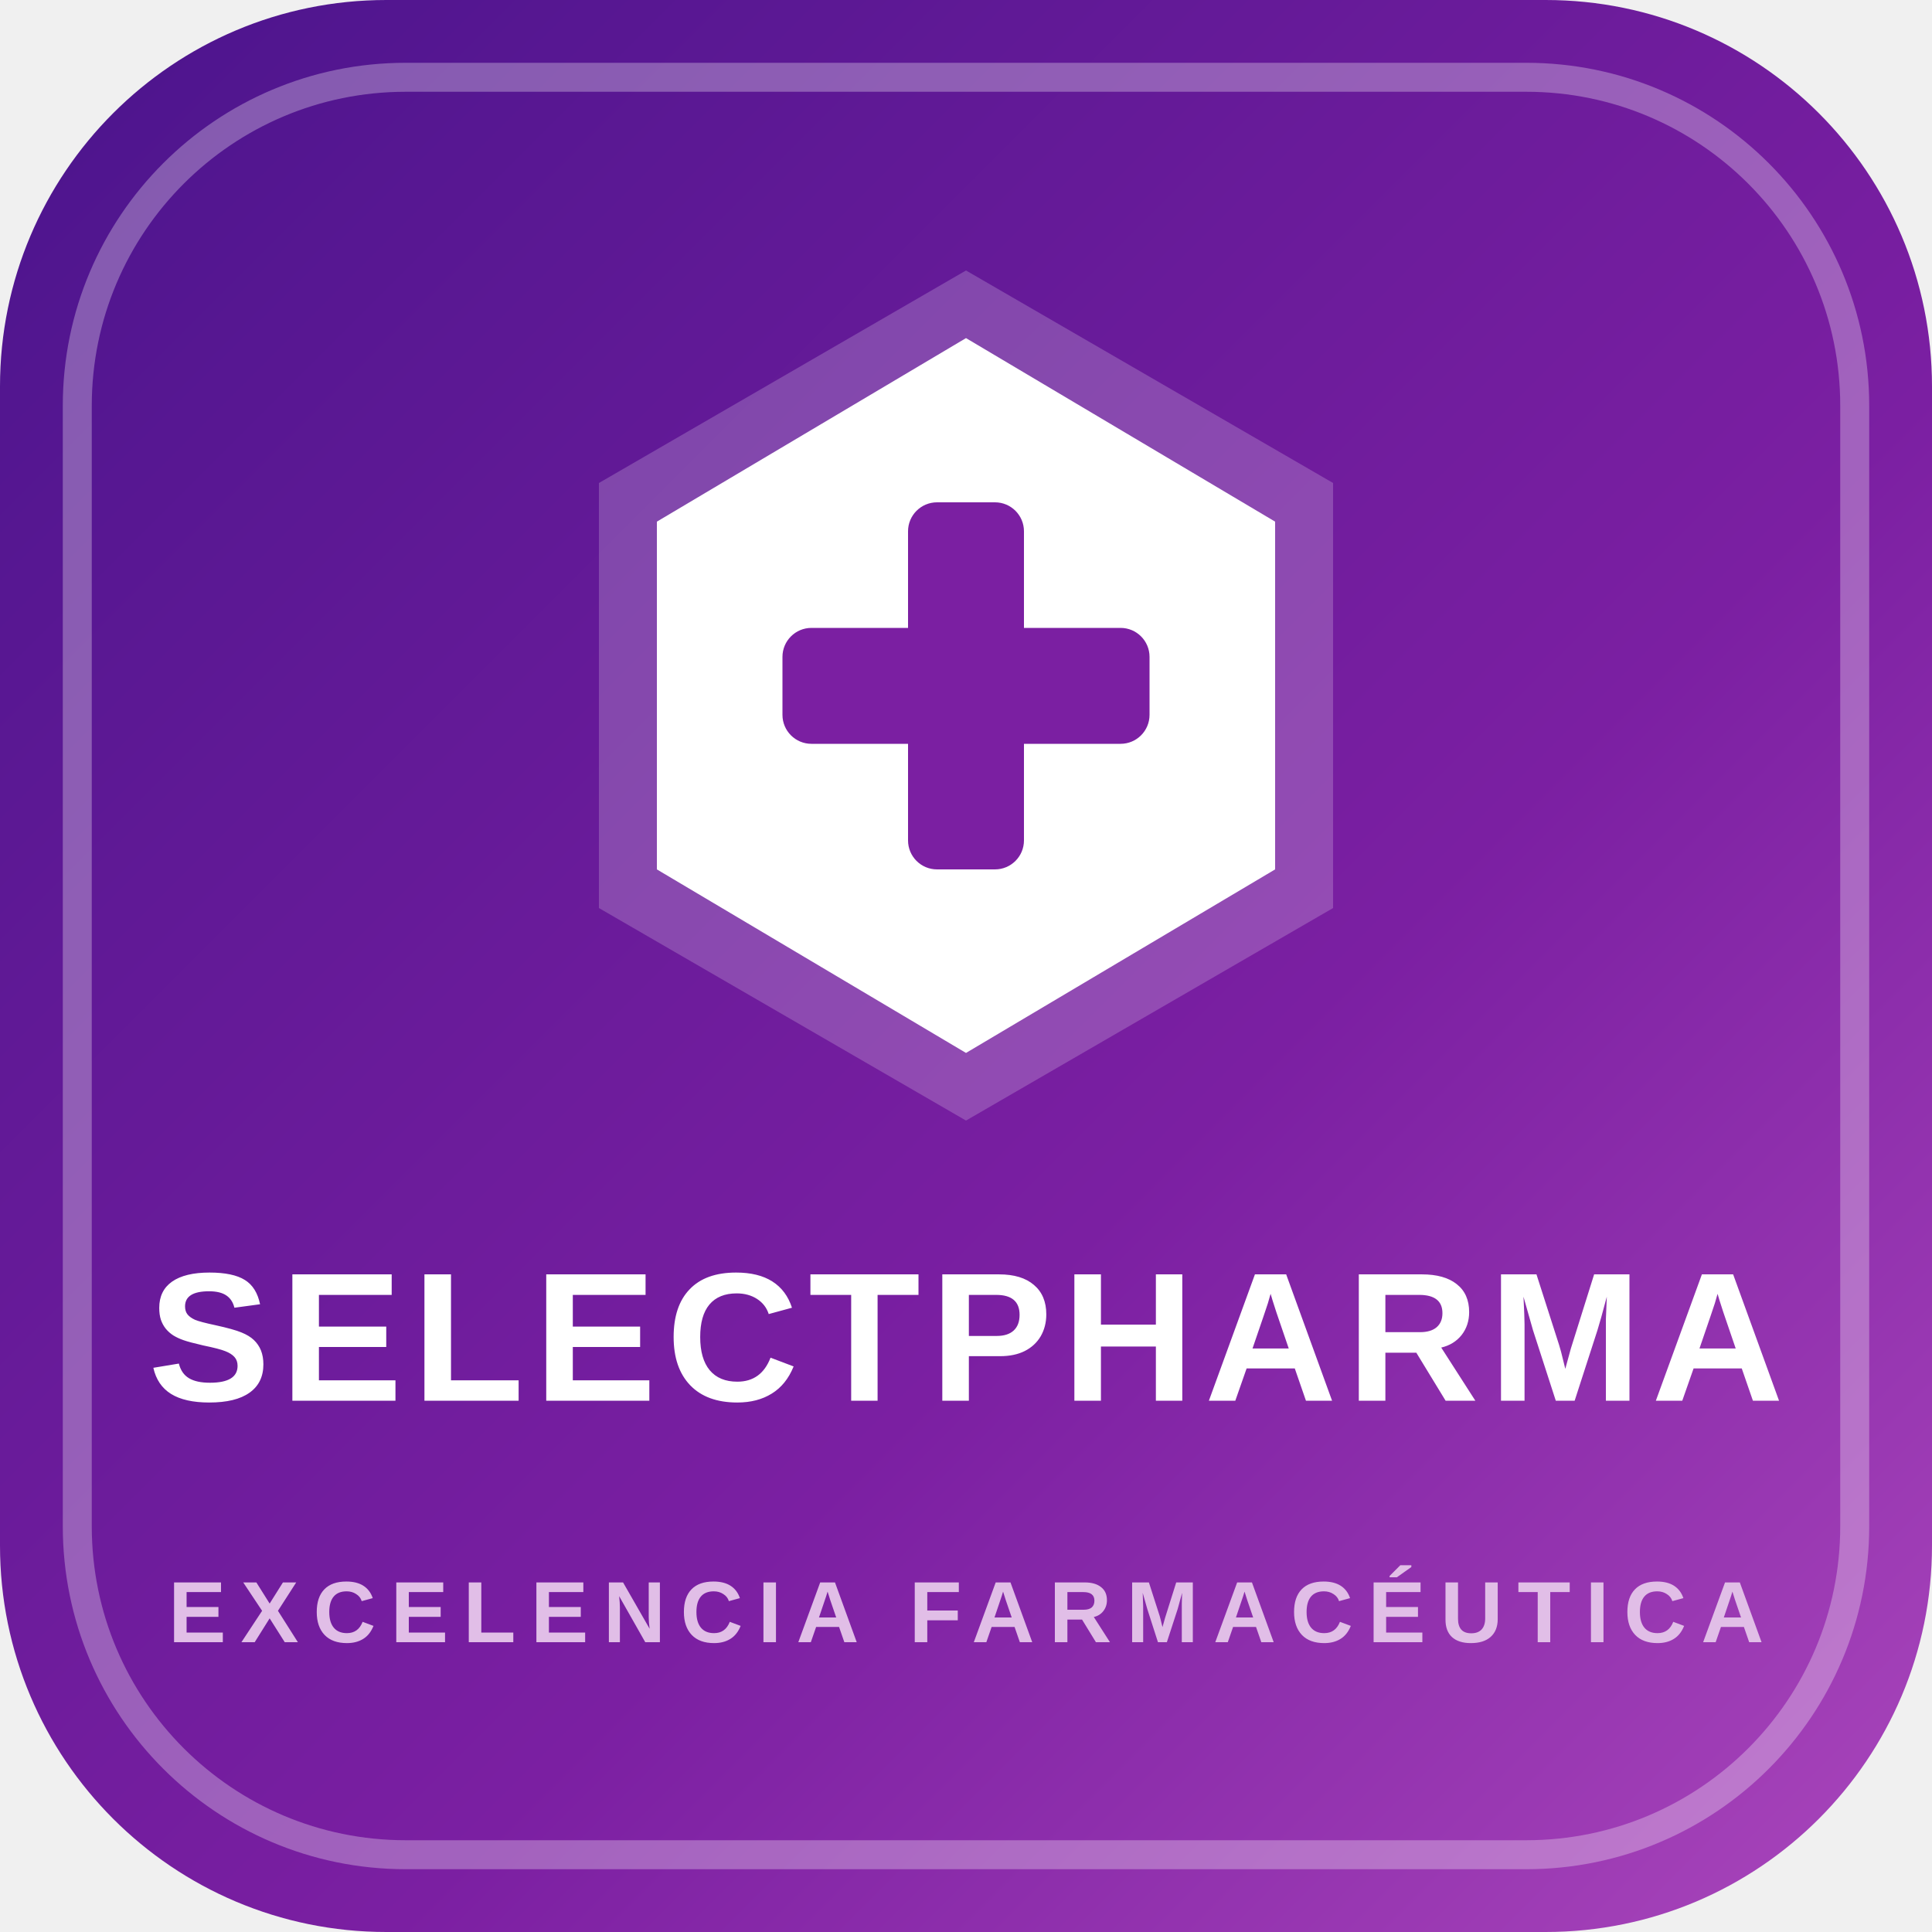
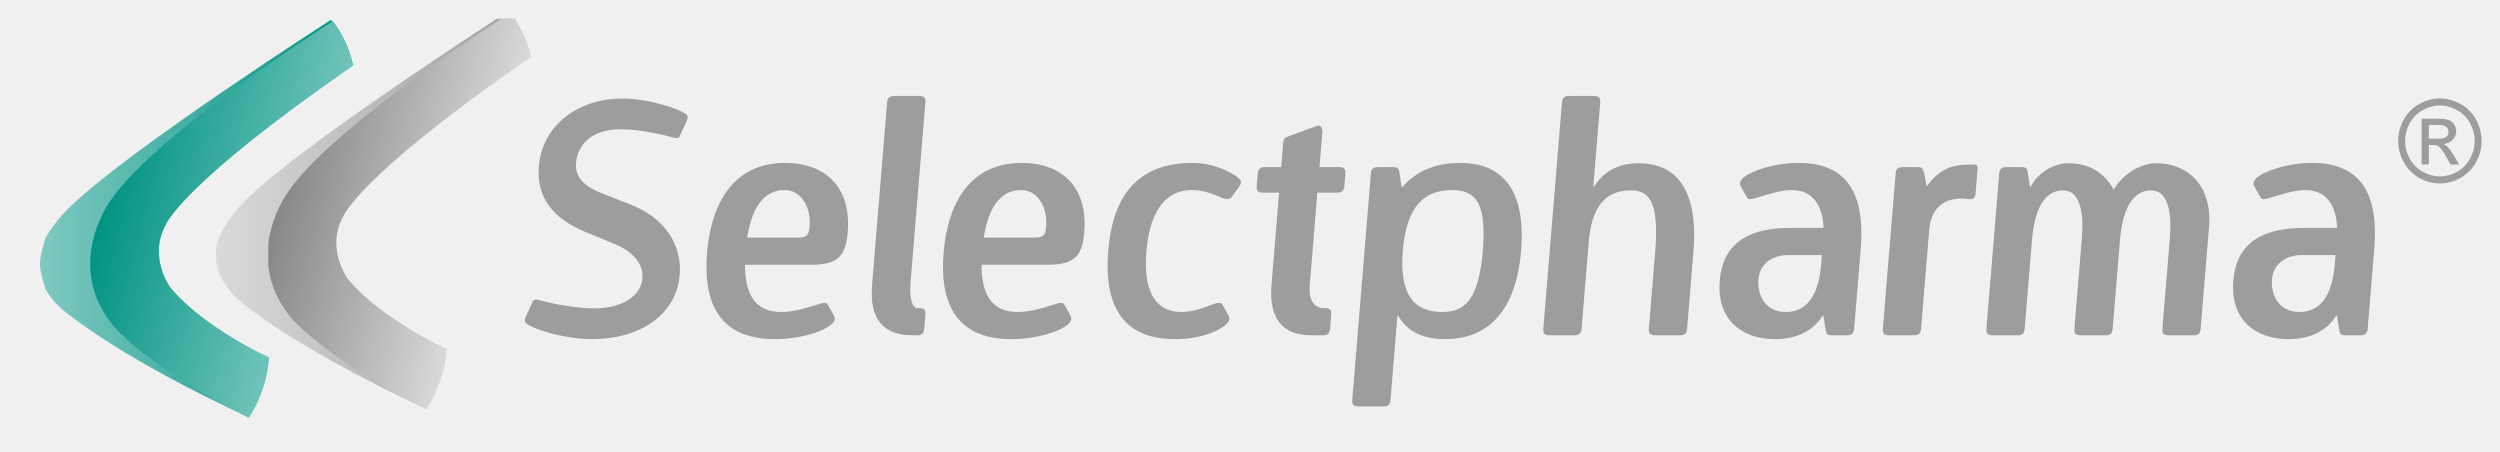
- <svg xmlns="http://www.w3.org/2000/svg" viewBox="0 0 200 200" width="100%" height="100%">
+ <svg xmlns="http://www.w3.org/2000/svg" width="100%" height="100%" viewBox="0 0 935 169" xml:space="preserve" style="fill-rule:evenodd;clip-rule:evenodd;stroke-linejoin:round;stroke-miterlimit:2;">
+   <path d="M219.049,86.807c-11.187,-4.596 -18.558,-12.096 -17.529,-24.554c1.304,-15.842 15.208,-25.396 31.067,-25.396c10.491,0 21.954,4.113 24.071,5.925c0.783,0.604 0.733,1.208 -0.142,3.146l-2.325,5.079c-0.438,0.967 -1.959,0.604 -3.121,0.242c-3.029,-0.846 -11.921,-2.904 -18.717,-2.904c-12.758,-0 -16.454,7.258 -16.883,12.458c-0.358,4.354 1.467,8.225 9.317,11.371l11.087,4.35c13.279,5.204 19.229,15.483 18.342,26.25c-1.217,14.754 -14.621,24.066 -32.863,24.066c-10.016,0 -21.879,-3.629 -24.55,-5.925c-0.775,-0.725 -0.725,-1.333 0.138,-3.145l2.329,-5.08c0.438,-0.966 1.958,-0.604 3.117,-0.241c3.033,0.846 12.879,2.9 19.791,2.9c10.375,-0 17.55,-4.596 18.096,-11.246c0.479,-5.808 -4.279,-10.279 -10.041,-12.7l-11.184,-4.596Z" style="fill:#9d9d9c;fill-rule:nonzero;" />
+   <path d="M311.757,117.771c0.625,1.088 0.667,2.054 -0.379,3.142c-2.483,2.662 -11.458,5.929 -21.591,5.929c-22.055,0 -26.75,-15.362 -25.355,-32.296c1.534,-18.625 9.926,-33.621 29.238,-33.621c14.429,0 24.821,8.467 23.375,26c-0.771,9.317 -4.1,12.096 -13.996,12.096l-24.442,0c0.117,10.163 3.075,17.663 13.567,17.663c4.65,-0 9.3,-1.454 14.321,-3.025c2.442,-0.725 2.758,-0.242 3.079,0.241l2.183,3.871Zm-13.95,-28.908c3.696,-0 4.688,-0.483 4.988,-4.113c0.587,-7.137 -3.046,-13.666 -9.363,-13.666c-8.704,-0 -12.483,8.225 -13.987,17.779l18.362,-0Z" style="fill:#9d9d9c;fill-rule:nonzero;" />
+   <path d="M341.056,125.39c-10.733,0 -15.946,-6.166 -14.9,-18.866l5.625,-68.217c0.138,-1.696 0.917,-2.421 2.584,-2.421l9.537,0c1.667,0 2.325,0.725 2.188,2.421l-5.555,67.367c-0.558,6.775 1,9.558 2.55,9.558l0.834,0c1.671,0 2.325,0.721 2.187,2.417l-0.441,5.321c-0.138,1.691 -0.913,2.42 -2.584,2.42l-2.025,0Z" style="fill:#9d9d9c;fill-rule:nonzero;" />
+   <path d="M400.224,117.771c0.625,1.088 0.666,2.054 -0.379,3.142c-2.484,2.662 -11.459,5.929 -21.592,5.929c-22.054,0 -26.75,-15.362 -25.354,-32.296c1.533,-18.625 9.921,-33.621 29.237,-33.621c14.429,0 24.817,8.467 23.375,26c-0.771,9.317 -4.1,12.096 -13.996,12.096l-24.441,0c0.116,10.163 3.075,17.663 13.566,17.663c4.65,-0 9.3,-1.454 14.321,-3.025c2.442,-0.725 2.759,-0.242 3.079,0.241l2.184,3.871Zm-13.954,-28.908c3.7,-0 4.691,-0.483 4.991,-4.113c0.588,-7.137 -3.046,-13.666 -9.366,-13.666c-8.705,-0 -12.484,8.225 -13.984,17.779l18.359,-0Z" style="fill:#9d9d9c;fill-rule:nonzero;" />
+   <path d="M459.359,117.771c0.625,1.088 0.666,2.054 -0.379,3.142c-2.355,2.542 -9.43,5.929 -19.567,5.929c-21.696,0 -26.383,-15.483 -24.938,-33.021c1.467,-17.779 8.792,-32.896 31.567,-32.896c7.988,0 15.192,3.75 17.396,5.925c0.775,0.725 1.062,1.571 -0.142,3.146l-2.821,3.867c-0.67,0.85 -2.079,0.608 -3.12,0.246c-2.317,-0.846 -6.309,-3.025 -11.555,-3.025c-11.804,-0 -16.045,11.004 -17.025,22.858c-1.008,12.217 1.584,22.742 13.146,22.742c4.65,-0 8.367,-1.696 12.171,-3.025c1.354,-0.484 2.554,-0.609 3.083,0.241l2.184,3.871Z" style="fill:#9d9d9c;fill-rule:nonzero;" />
+   <path d="M490.444,125.39c-10.734,0 -15.946,-6.166 -14.9,-18.866l2.841,-34.475l-6.2,-0c-1.666,-0 -2.32,-0.725 -2.183,-2.417l0.392,-4.717c0.137,-1.691 0.912,-2.416 2.583,-2.416l6.196,-0l0.767,-9.317c0.141,-1.692 0.987,-1.812 2.587,-2.417l9.833,-3.629c1.6,-0.604 2.33,0.725 2.188,2.421l-1.067,12.942l7.513,-0c1.666,-0 2.321,0.725 2.183,2.416l-0.387,4.717c-0.142,1.692 -0.917,2.417 -2.588,2.417l-7.508,-0l-2.871,34.837c-0.488,5.925 2.292,8.346 5.037,8.346l0.83,0c1.67,0 2.325,0.721 2.187,2.417l-0.437,5.321c-0.142,1.691 -0.917,2.42 -2.584,2.42l-4.412,0Z" style="fill:#9d9d9c;fill-rule:nonzero;" />
+   <path d="M507.92,151.999c-1.666,-0 -2.325,-0.725 -2.183,-2.421l6.979,-84.663c0.138,-1.691 0.913,-2.416 2.584,-2.416l5.962,-0c1.667,-0 1.967,0.725 2.183,2.416l0.775,5.08l0.238,-0c5.408,-6.288 12.792,-9.071 21.85,-9.071c13.596,-0 24.629,7.862 22.575,32.779c-2.075,25.158 -14.533,33.137 -28.367,33.137c-10.133,0 -15.029,-4.233 -17.633,-8.829l-0.238,0l-2.6,31.567c-0.141,1.696 -0.916,2.421 -2.583,2.421l-9.542,-0Zm46.655,-58.296c1.508,-18.267 -2.905,-22.617 -11.609,-22.617c-10.608,0 -16.991,6.529 -18.316,22.617c-1.359,16.446 4.187,22.979 14.679,22.979c8.225,0 13.691,-4.117 15.246,-22.979" style="fill:#9d9d9c;fill-rule:nonzero;" />
+   <path d="M618.847,125.39c-1.666,0 -2.325,-0.729 -2.183,-2.42l2.371,-28.788c1.554,-18.867 -2.275,-22.979 -9.075,-22.979c-9.063,-0 -14.638,5.446 -15.783,19.354l-2.671,32.413c-0.138,1.691 -0.917,2.42 -2.583,2.42l-9.538,0c-1.671,0 -2.325,-0.729 -2.188,-2.42l6.98,-84.663c0.141,-1.696 0.916,-2.421 2.587,-2.421l9.538,0c1.666,0 2.32,0.725 2.183,2.421l-2.604,31.567l0.241,-0c2.88,-4.596 7.88,-8.829 16.705,-8.829c12.637,-0 22.591,7.983 20.516,33.137l-2.37,28.788c-0.142,1.691 -0.917,2.42 -2.584,2.42l-9.542,0Z" style="fill:#9d9d9c;fill-rule:nonzero;" />
+   <path d="M684.9,125.39c-1.667,0 -1.967,-0.729 -2.183,-2.42l-0.784,-4.959l-0.241,0c-3.575,5.804 -9.904,8.829 -17.896,8.829c-12.042,0 -21.838,-7.012 -20.609,-21.891c1.284,-15.604 12.95,-19.717 26.542,-19.717l12.283,0c-0.179,-5.075 -1.937,-14.146 -11.829,-14.146c-3.816,0 -8.216,1.329 -13.725,3.021c-2.325,0.729 -2.762,0.242 -3.079,-0.242l-2.183,-3.87c-0.625,-1.088 -0.667,-2.055 0.379,-3.146c2.6,-2.659 11.575,-5.925 21.112,-5.925c20.63,-0 24.638,14.996 23.213,32.296l-2.454,29.75c-0.138,1.691 -0.913,2.42 -2.584,2.42l-5.962,0Zm-3.488,-29.995l-12.52,-0c-6.317,-0 -10.771,3.387 -11.25,9.191c-0.396,4.838 1.866,12.096 10.333,12.096c7.271,0 12.129,-5.442 13.146,-17.779l0.291,-3.508Z" style="fill:#9d9d9c;fill-rule:nonzero;" />
+   <path d="M706.36,125.39c-1.667,0 -2.325,-0.729 -2.183,-2.42l4.787,-58.055c0.138,-1.691 0.913,-2.416 2.583,-2.416l5.959,-0c1.671,-0 1.6,0.846 2.187,2.416l0.813,4.596l0.237,0c5.784,-7.983 11.738,-7.862 16.871,-7.983c1.671,-0 2.138,0.121 1.996,1.817l-0.746,9.07c-0.258,3.142 -2.771,1.813 -5.037,1.813c-7.392,-0 -11.667,4.112 -12.292,11.733l-3.054,37.009c-0.138,1.691 -0.913,2.42 -2.579,2.42l-9.542,0Z" style="fill:#9d9d9c;fill-rule:nonzero;" />
+   <path d="M810.801,125.39c-1.55,0 -2.204,-0.729 -2.066,-2.42l2.812,-34.109c0.767,-9.308 -0.692,-17.658 -7.008,-17.658c-6.559,-0 -10.525,6.171 -11.621,18.025l-2.783,33.742c-0.138,1.691 -0.913,2.42 -2.463,2.42l-9.775,0c-1.554,0 -2.208,-0.729 -2.071,-2.42l2.817,-34.109c0.767,-9.308 -0.692,-17.658 -7.013,-17.658c-6.795,-0 -10.662,6.412 -11.691,18.871l-2.709,32.896c-0.141,1.691 -0.916,2.42 -2.583,2.42l-9.542,0c-1.666,0 -2.32,-0.729 -2.183,-2.42l4.783,-58.055c0.142,-1.691 0.917,-2.416 2.588,-2.416l5.958,-0c1.671,-0 1.967,0.725 2.188,2.416l0.783,4.959l0.238,-0c2.854,-5.684 9.075,-8.829 14.2,-8.829c7.391,-0 13.541,3.508 16.829,9.916c3.737,-6.287 10.354,-9.916 16.079,-9.916c11.804,-0 20.871,8.587 19.625,23.708l-3.15,38.217c-0.142,1.691 -0.917,2.42 -2.463,2.42l-9.779,0Z" style="fill:#9d9d9c;fill-rule:nonzero;" />
+   <path d="M876.971,125.39c-1.671,0 -1.971,-0.729 -2.187,-2.42l-0.784,-4.959l-0.237,0c-3.575,5.804 -9.908,8.829 -17.896,8.829c-12.042,0 -21.837,-7.012 -20.612,-21.891c1.287,-15.604 12.954,-19.717 26.545,-19.717l12.28,0c-0.175,-5.075 -1.934,-14.146 -11.83,-14.146c-3.812,0 -8.216,1.329 -13.72,3.021c-2.325,0.729 -2.763,0.242 -3.08,-0.242l-2.187,-3.87c-0.625,-1.088 -0.663,-2.055 0.379,-3.146c2.604,-2.659 11.579,-5.925 21.117,-5.925c20.625,-0 24.633,14.996 23.208,32.296l-2.45,29.75c-0.137,1.691 -0.917,2.42 -2.583,2.42l-5.963,0Zm-3.487,-29.995l-12.521,-0c-6.317,-0 -10.771,3.387 -11.25,9.191c-0.4,4.838 1.867,12.096 10.329,12.096c7.275,0 12.133,-5.442 13.15,-17.779l0.292,-3.508Z" style="fill:#9d9d9c;fill-rule:nonzero;" />
+   <path d="M912.525,36.82c2.616,-0 5.179,0.683 7.675,2.054c2.495,1.366 4.441,3.325 5.837,5.875c1.392,2.546 2.088,5.204 2.088,7.971c-0,2.737 -0.688,5.366 -2.059,7.895c-1.375,2.53 -3.3,4.492 -5.771,5.888c-2.479,1.396 -5.07,2.096 -7.77,2.096c-2.705,-0 -5.296,-0.7 -7.771,-2.096c-2.475,-1.396 -4.404,-3.358 -5.784,-5.888c-1.379,-2.529 -2.066,-5.158 -2.066,-7.895c-0,-2.767 0.696,-5.425 2.096,-7.971c1.404,-2.55 3.35,-4.509 5.85,-5.875c2.495,-1.371 5.054,-2.054 7.675,-2.054m-0,2.633c-2.192,-0 -4.33,0.571 -6.405,1.717c-2.079,1.141 -3.7,2.779 -4.875,4.904c-1.17,2.129 -1.754,4.341 -1.754,6.646c0,2.287 0.575,4.483 1.725,6.579c1.15,2.1 2.763,3.737 4.834,4.908c2.066,1.171 4.225,1.758 6.475,1.758c2.245,0 4.408,-0.587 6.475,-1.758c2.07,-1.171 3.679,-2.808 4.82,-4.908c1.146,-2.096 1.717,-4.292 1.717,-6.579c0,-2.305 -0.583,-4.517 -1.746,-6.646c-1.166,-2.125 -2.791,-3.763 -4.875,-4.904c-2.083,-1.146 -4.212,-1.717 -6.391,-1.717m-6.85,22.05l-0,-17.104l5.775,-0c1.97,-0 3.4,0.158 4.283,0.475c0.879,0.316 1.583,0.866 2.108,1.654c0.525,0.787 0.788,1.621 0.788,2.504c-0,1.25 -0.438,2.338 -1.317,3.267c-0.875,0.925 -2.037,1.446 -3.487,1.558c0.595,0.254 1.07,0.554 1.429,0.904c0.675,0.675 1.504,1.804 2.483,3.392l2.05,3.35l-3.312,-0l-1.488,-2.696c-1.171,-2.121 -2.117,-3.45 -2.833,-3.983c-0.5,-0.392 -1.225,-0.588 -2.175,-0.588l-1.592,0l0,7.267l-2.712,-0Zm2.712,-9.625l3.288,-0c1.57,-0 2.645,-0.242 3.216,-0.717c0.575,-0.479 0.859,-1.108 0.859,-1.896c-0,-0.508 -0.138,-0.958 -0.413,-1.358c-0.275,-0.4 -0.658,-0.7 -1.146,-0.896c-0.491,-0.196 -1.4,-0.296 -2.721,-0.296l-3.083,0l0,5.163Z" style="fill:#9d9d9c;fill-rule:nonzero;" />
+   <path d="M26.821,76.75c-0,-0 -6.146,5.521 -9.804,12.288c-0,-0 -2.087,6.511 -2.087,9.695c0,3.184 2.087,9.409 2.087,9.409c1.825,3.262 4.9,6.983 10.058,10.516c-0,0 20.492,16.525 65.958,37.342c0,0 6.592,-9.396 7.371,-22.104c0,-0 -27.083,-13.204 -37.275,-27.167c0,0 -7.392,-10.362 -1.517,-22.354c0,-0 5.013,-14.742 70.296,-59.933c0,-0 -1.012,-8.65 -8.125,-17.029c0,-0 -74.091,47.499 -96.962,69.337Z" style="fill:url(#_Linear1);fill-rule:nonzero;" />
+   <path d="M41.038,75.487c-0,0 -18.009,24.642 2.545,47.742c0,0 14.388,15.75 49.45,33.021c0,-0 6.592,-8.888 7.625,-22.596c0,0 -23.525,-10.171 -37.025,-26.154c0,-0 -8.212,-11.554 -1.766,-23.125c-0,-0 4.8,-14.65 70.291,-59.933c0,-0 -2.291,-9.667 -7.616,-16.525c-0,-0 -67.225,42.679 -83.504,67.57Z" style="fill:url(#_Linear2);fill-rule:nonzero;" />
+   <path d="M185.837,7.021c-16.12,10.466 -73.087,47.883 -92.658,66.55c0,-0 -12.95,11.666 -12.446,21.846c0,-0 -0.987,10.679 12.7,20.075c0,-0 20.492,16.5 65.979,37.337c0,0 6.571,-9.404 7.371,-22.1c0,0 -27.083,-13.217 -37.275,-27.183c0,-0 -7.396,-10.359 -1.537,-22.342c-0,0 5.012,-14.741 70.296,-59.942c-0,0 -0.8,-6.841 -5.984,-14.241l-6.446,-0Z" style="fill:url(#_Linear3);fill-rule:nonzero;" />
+   <path d="M187.383,7.021c-14.071,9.167 -65.958,43.833 -79.987,65.287c-0,0 -5.767,7.888 -7.046,18.921l-0,8.475c0.779,6.454 3.479,13.471 9.596,20.346c-0,0 14.404,15.763 49.466,33.021c0,-0 6.571,-8.888 7.621,-22.596c0,0 -23.521,-10.162 -37.021,-26.167c0,0 -8.233,-11.541 -1.77,-23.104c-0,0 4.783,-14.646 70.3,-59.942c-0,0 -1.834,-7.704 -6.017,-14.241l-5.142,-0Z" style="fill:url(#_Linear4);fill-rule:nonzero;" />
  <defs>
-     <linearGradient id="selectGrad" x1="0%" y1="0%" x2="100%" y2="100%">
-       <stop offset="0%" stop-color="#4a148c" />
-       <stop offset="60%" stop-color="#7b1fa2" />
-       <stop offset="100%" stop-color="#ab47bc" />
+     <linearGradient id="_Linear1" x1="0" y1="0" x2="1" y2="0" gradientUnits="userSpaceOnUse" gradientTransform="matrix(117.549,0,0,117.549,14.3595,-0.920614)">
+       <stop offset="0" style="stop-color:#80c9c1;stop-opacity:1" />
+       <stop offset="1" style="stop-color:#009382;stop-opacity:1" />
+     </linearGradient>
+     <linearGradient id="_Linear2" x1="0" y1="0" x2="1" y2="0" gradientUnits="userSpaceOnUse" gradientTransform="matrix(74.5121,19.9655,-19.9655,74.5121,63.4257,-17.0837)">
+       <stop offset="0" style="stop-color:#009382;stop-opacity:1" />
+       <stop offset="1" style="stop-color:#73c4bb;stop-opacity:1" />
+     </linearGradient>
+     <linearGradient id="_Linear3" x1="0" y1="0" x2="1" y2="0" gradientUnits="userSpaceOnUse" gradientTransform="matrix(117.549,0,0,117.549,80.719,-4.08936)">
+       <stop offset="0" style="stop-color:#dadada;stop-opacity:1" />
+       <stop offset="1" style="stop-color:#9d9d9c;stop-opacity:1" />
+     </linearGradient>
+     <linearGradient id="_Linear4" x1="0" y1="0" x2="1" y2="0" gradientUnits="userSpaceOnUse" gradientTransform="matrix(74.5325,19.9709,-19.9709,74.5325,129.785,-20.2688)">
+       <stop offset="0" style="stop-color:#878787;stop-opacity:1" />
+       <stop offset="1" style="stop-color:#dadada;stop-opacity:1" />
    </linearGradient>
  </defs>
-   <rect width="200" height="200" rx="40" fill="url(#selectGrad)" />
-   <rect x="8" y="8" width="184" height="184" rx="34" fill="none" stroke="#ffffff" stroke-width="3" stroke-opacity="0.3" />
-   <polygon points="100,28 138,50 138,94 100,116 62,94 62,50" fill="#ffffff" fill-opacity="0.2" />
-   <polygon points="100,35 132,54 132,90 100,109 68,90 68,54" fill="#ffffff" />
-   <rect x="94" y="52" width="12" height="38" rx="3" fill="#7b1fa2" />
-   <rect x="81" y="65" width="38" height="12" rx="3" fill="#7b1fa2" />
-   <text x="100" y="145" font-family="Arial, Helvetica, sans-serif" font-size="19" font-weight="900" fill="#ffffff" text-anchor="middle" letter-spacing="1">SELECTPHARMA</text>
-   <text x="100" y="170" font-family="Arial, Helvetica, sans-serif" font-size="9" font-weight="800" fill="#e1bee7" text-anchor="middle" letter-spacing="1.5">EXCELENCIA FARMACÉUTICA</text>
</svg>
